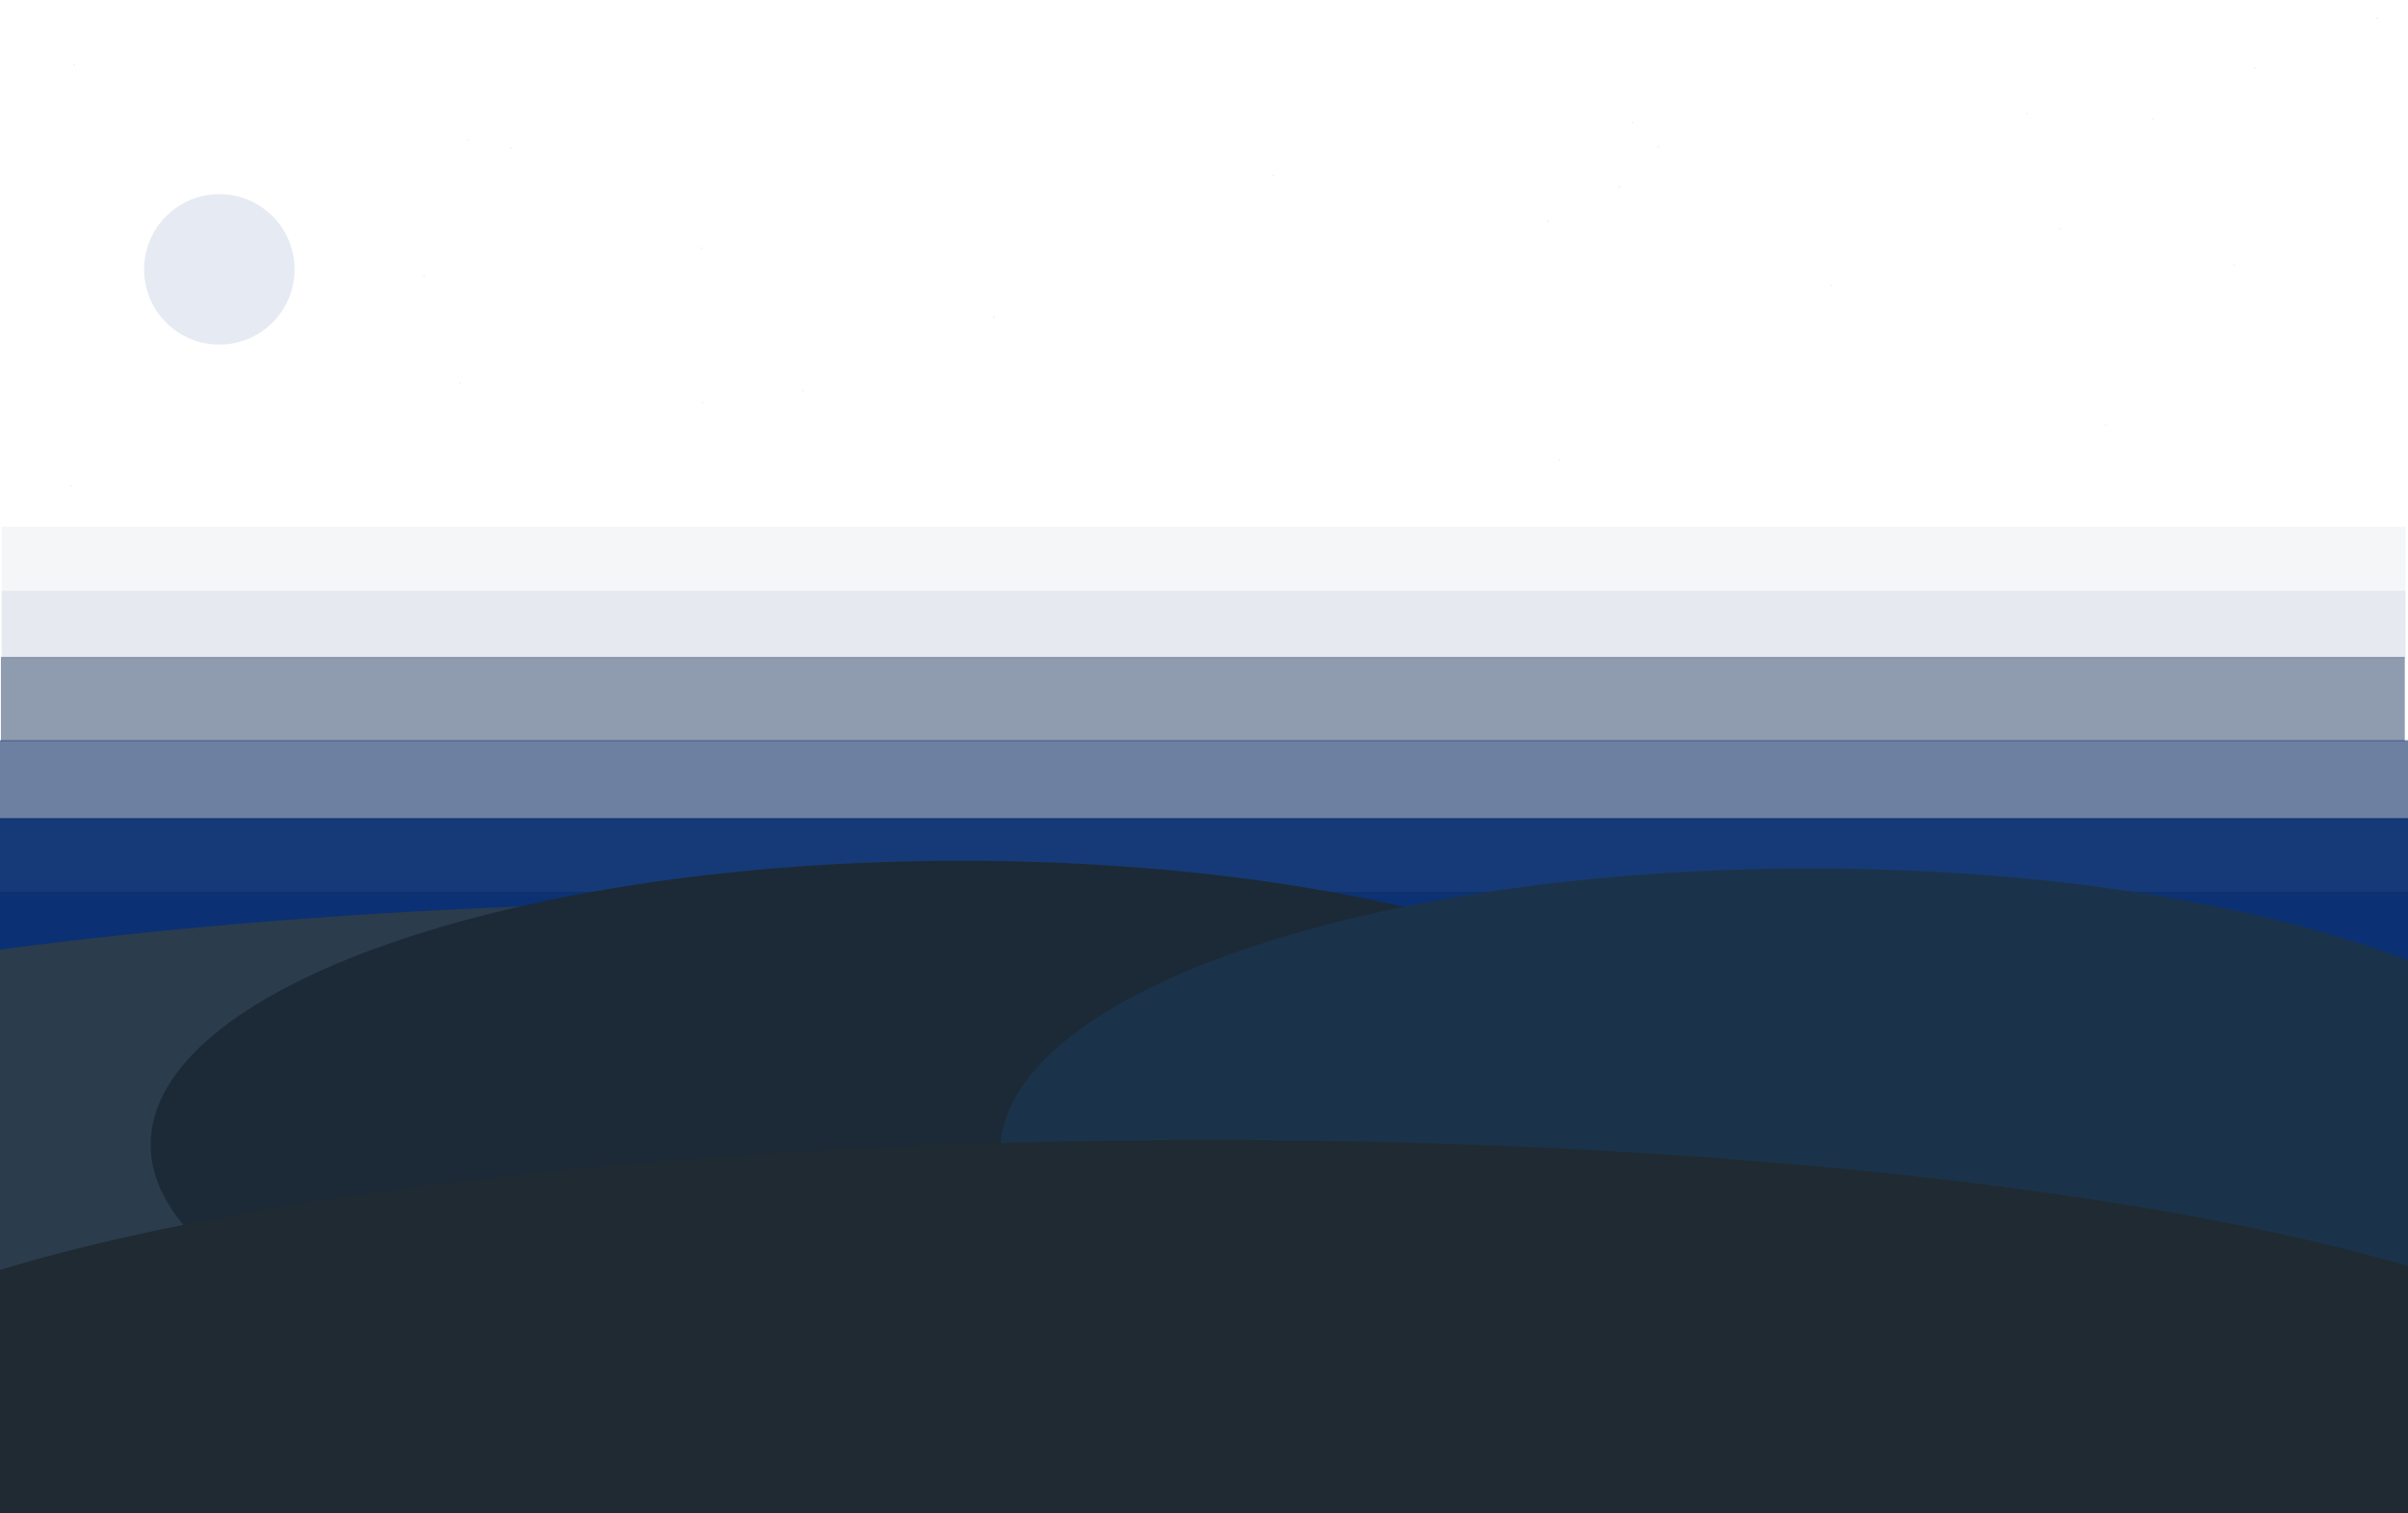
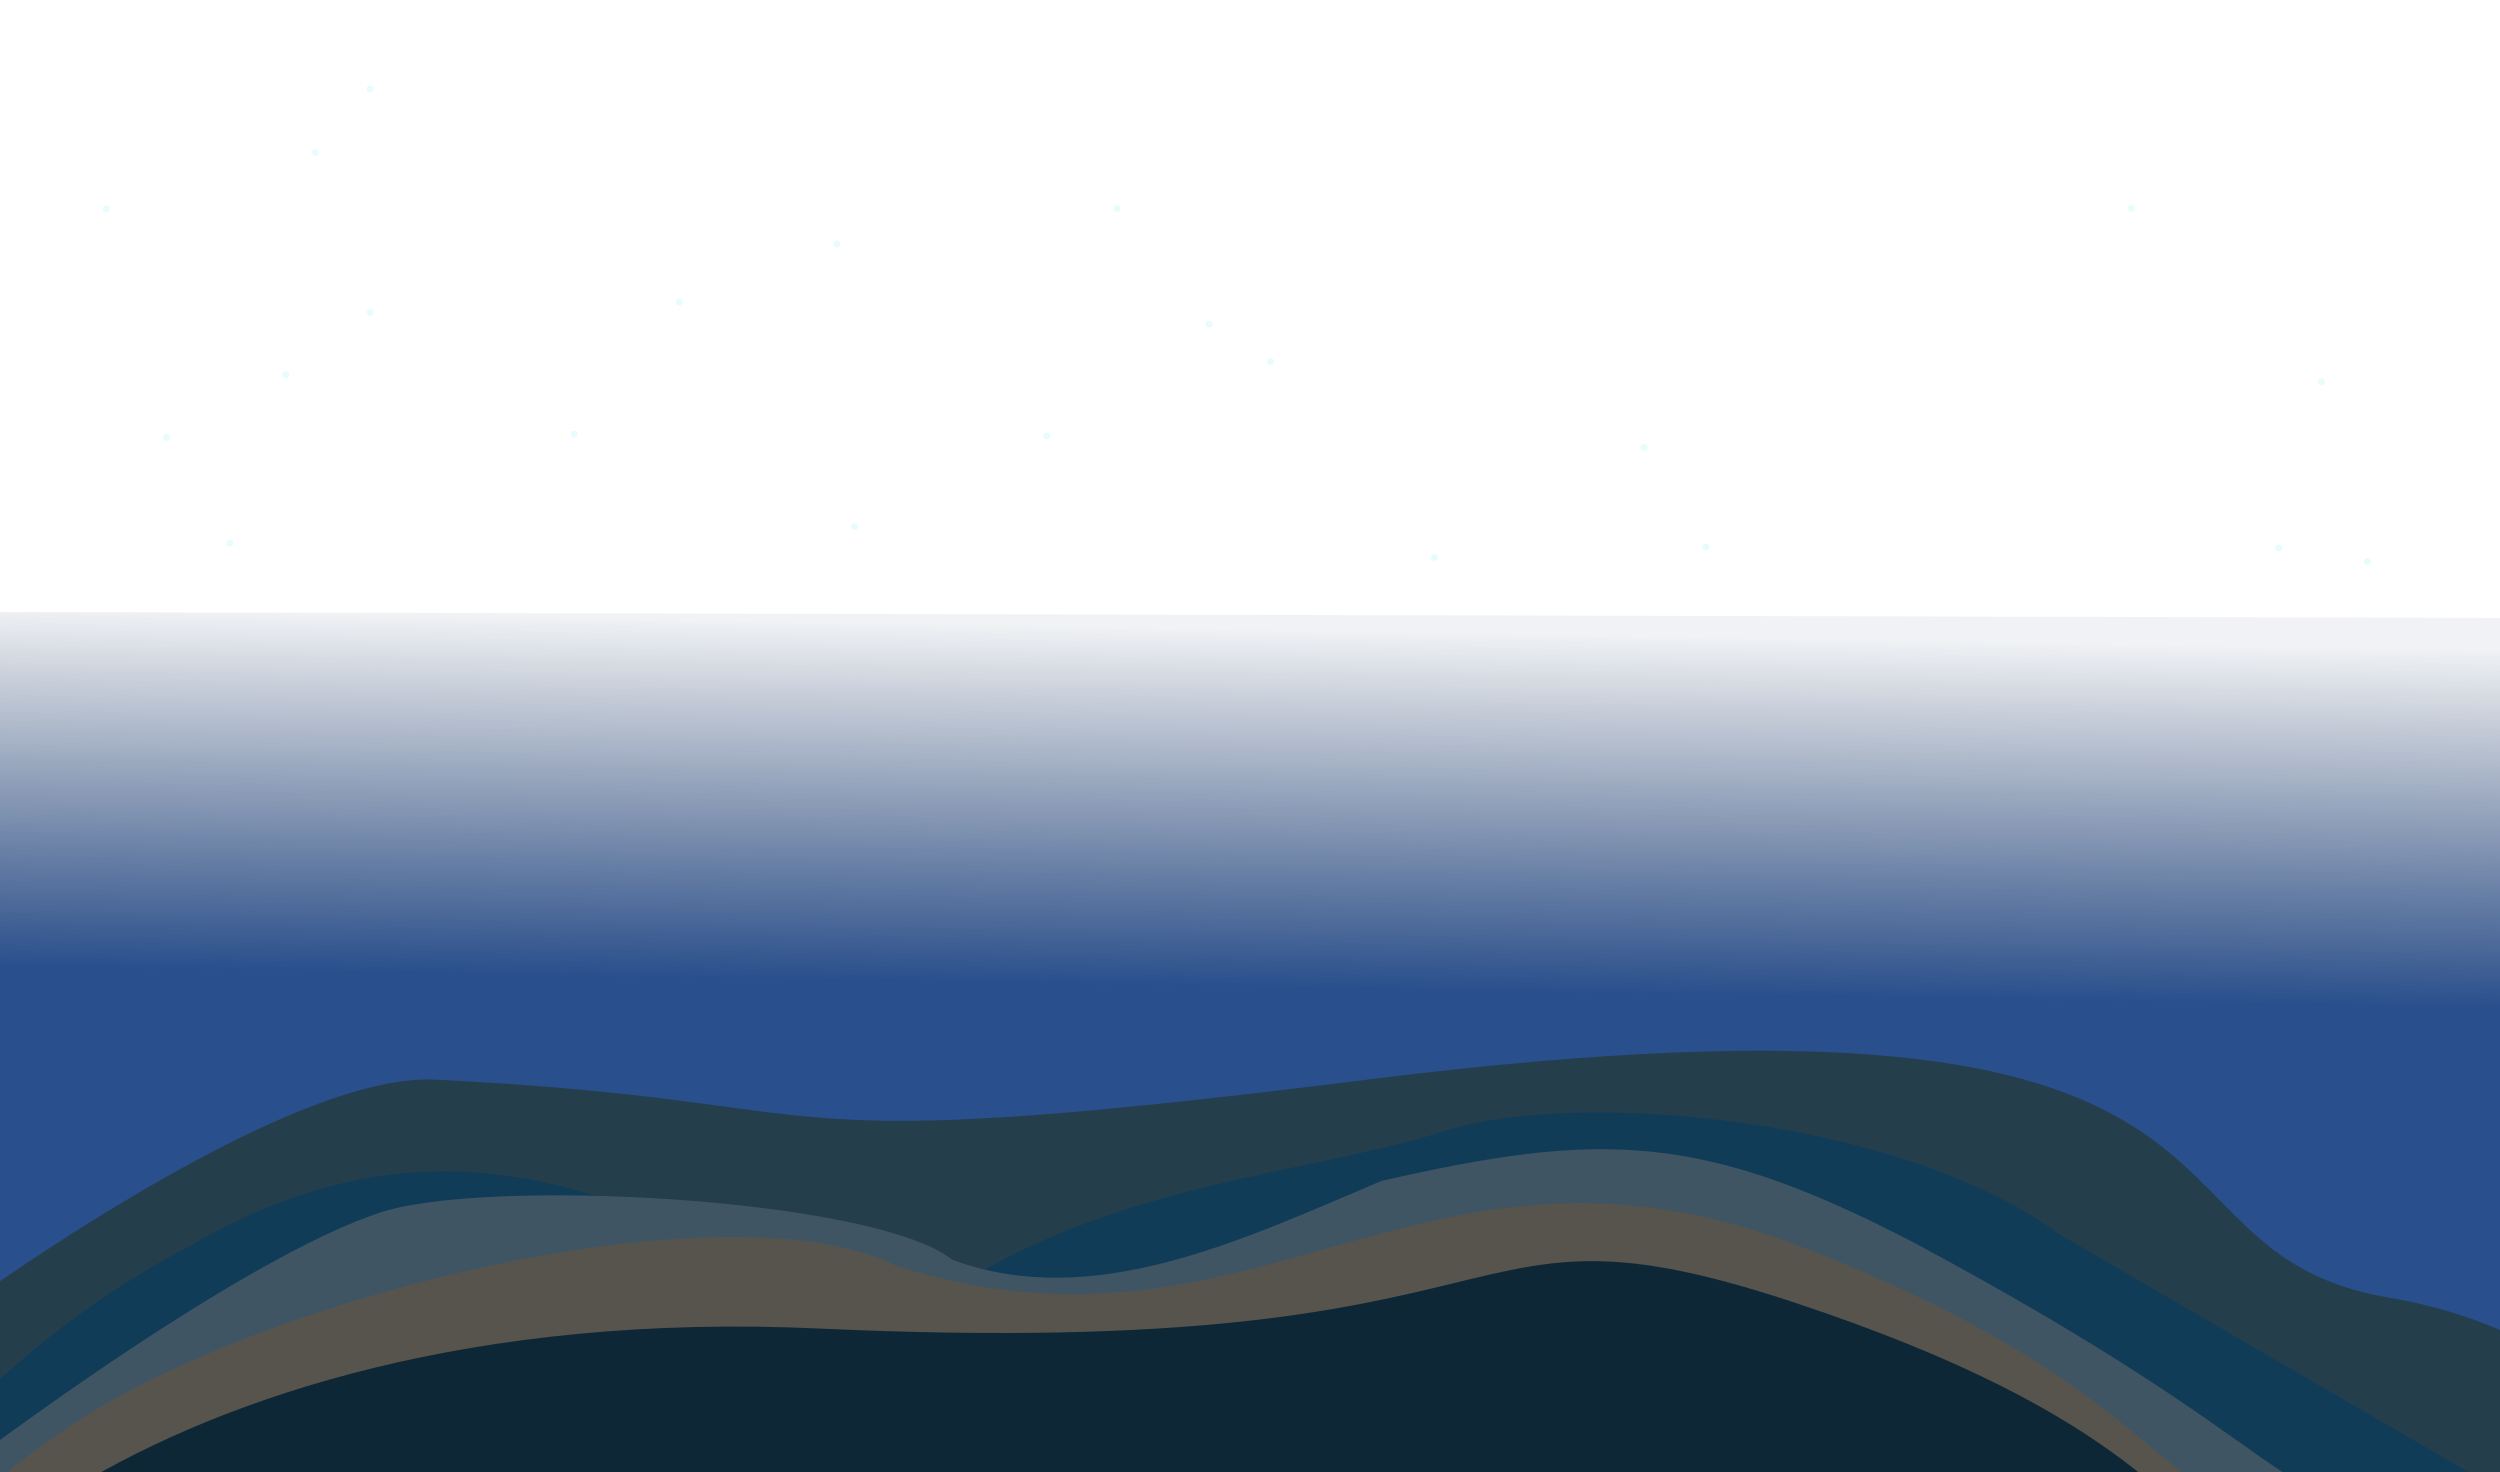
- <svg xmlns="http://www.w3.org/2000/svg" viewBox="1 -70.071 687.042 431.523">
-   <rect x="-0.532" y="184.37" width="689.407" height="30.248" style="fill: rgb(11, 48, 116);" />
-   <rect x="0.356" y="164.115" width="688.545" height="20.454" style="fill: rgba(217, 234, 241, 0.12);" />
-   <rect x="-0.511" y="141.157" width="688.961" height="22.786" style="fill: rgba(12, 44, 100, 0.6);" />
-   <rect x="2.942" y="-70.628" width="502.31" height="156.915" style="fill: rgba(216, 216, 216, 0);" />
-   <rect x="1.261" y="117.408" width="685.859" height="24.014" style="fill: rgba(19, 44, 86, 0.47);" />
-   <ellipse style="fill: rgb(230, 234, 243);" cx="63.579" cy="6.798" rx="21.464" ry="21.464" />
-   <ellipse style="fill: rgb(191, 222, 87);" />
-   <rect x="-2.096" y="213.45" width="689.407" height="149.796" style="fill: rgb(244, 241, 231);" />
-   <ellipse style="fill: rgb(43, 60, 77);" cx="231.644" cy="267.993" rx="411.047" ry="81.023" />
-   <ellipse style="fill: rgb(39, 52, 61);" cx="476.247" cy="276.657" rx="411.047" ry="81.023" />
-   <rect x="-0.032" y="163.385" width="688.961" height="22.786" style="fill: rgba(13, 50, 114, 0.96);" />
-   <ellipse style="fill: rgb(28, 42, 55);" cx="275.26" cy="256.571" rx="231.28" ry="81.023" />
-   <ellipse style="fill: rgb(26, 51, 74);" cx="517.648" cy="258.779" rx="231.28" ry="81.023" />
-   <ellipse style="fill: rgb(32, 42, 50);" cx="346.327" cy="336.272" rx="411.047" ry="81.023" />
-   <rect x="1.472" y="98.466" width="685.859" height="19.301" style="fill: rgba(7, 36, 91, 0.1);" />
-   <rect x="1.472" y="80.228" width="685.859" height="18.096" style="fill: rgba(10, 44, 85, 0.04);" />
-   <ellipse style="fill: rgb(224, 251, 255);" cx="134.616" cy="-30.161" rx="0.289" ry="0.289" />
-   <ellipse style="fill: rgb(224, 251, 255);" cx="146.667" cy="-27.694" rx="0.289" ry="0.289" />
-   <ellipse style="fill: rgb(224, 251, 255);" cx="201.178" cy="0.778" rx="0.289" ry="0.289" />
-   <ellipse style="fill: rgb(224, 251, 255);" cx="284.546" cy="20.365" rx="0.289" ry="0.289" />
-   <ellipse style="fill: rgb(224, 251, 255);" cx="364.368" cy="-20.021" rx="0.289" ry="0.289" />
-   <ellipse style="fill: rgb(224, 251, 255);" cx="445.904" cy="61.145" rx="0.289" ry="0.289" />
-   <ellipse style="fill: rgb(224, 251, 255);" cx="523.384" cy="11.398" rx="0.289" ry="0.289" />
-   <ellipse style="fill: rgb(224, 251, 255);" cx="601.79" cy="51.234" rx="0.289" ry="0.289" />
-   <ellipse style="fill: rgb(224, 251, 255);" cx="638.439" cy="5.512" rx="0.289" ry="0.289" />
-   <ellipse style="fill: rgb(224, 251, 255);" cx="579.375" cy="-37.622" rx="0.289" ry="0.289" />
-   <ellipse style="fill: rgb(224, 251, 255);" cx="588.859" cy="-4.817" rx="0.289" ry="0.289" />
-   <ellipse style="fill: rgb(224, 251, 255);" cx="679.231" cy="-64.87" rx="0.289" ry="0.289" />
-   <ellipse style="fill: rgb(224, 251, 255);" cx="644.348" cy="-50.734" rx="0.289" ry="0.289" />
-   <ellipse style="fill: rgb(224, 251, 255);" cx="615.195" cy="-36.174" rx="0.289" ry="0.289" />
-   <ellipse style="fill: rgb(224, 251, 255);" cx="442.592" cy="-7.053" rx="0.289" ry="0.289" />
-   <ellipse style="fill: rgb(224, 251, 255);" cx="466.781" cy="-35.084" rx="0.289" ry="0.289" />
-   <ellipse style="fill: rgb(224, 251, 255);" cx="462.992" cy="-16.808" rx="0.289" ry="0.289" />
-   <ellipse style="fill: rgb(224, 251, 255);" cx="474.19" cy="-28.201" rx="0.289" ry="0.289" />
-   <ellipse style="fill: rgb(224, 251, 255);" cx="201.451" cy="44.775" rx="0.289" ry="0.289" />
-   <ellipse style="fill: rgb(224, 251, 255);" cx="230.098" cy="41.406" rx="0.289" ry="0.289" />
-   <ellipse style="fill: rgb(224, 251, 255);" cx="22.117" cy="-51.644" rx="0.289" ry="0.289" />
-   <ellipse style="fill: rgb(224, 251, 255);" cx="21.24" cy="68.56" rx="0.289" ry="0.289" />
-   <ellipse style="fill: rgb(224, 251, 255);" cx="132.281" cy="39.156" rx="0.289" ry="0.289" />
-   <ellipse style="fill: rgb(224, 251, 255);" cx="121.957" cy="8.626" rx="0.289" ry="0.289" />
+ <svg xmlns="http://www.w3.org/2000/svg" viewBox="0 58.982 652.141 383.769">
+   <defs>
+     <linearGradient gradientUnits="userSpaceOnUse" x1="317.762" y1="177.935" x2="317.762" y2="471.598" id="gradient-1" gradientTransform="matrix(0.99982, 0.014429, -0.000816, 0.320386, -4.53959, 162.3675)">
+       <stop offset="0" style="stop-color: rgba(14, 41, 85, 0.06);" />
+       <stop offset="1" style="stop-color: rgba(17, 59, 127, 0.9);" />
+     </linearGradient>
+   </defs>
+   <ellipse style="fill: rgb(255, 255, 255);" cx="535.499" cy="185.845" rx="15.425" ry="15.425" />
+   <rect x="-2.331" y="220.716" width="654.87" height="190.469" style="fill: url(#gradient-1);" transform="matrix(0.999997, 0.00237, -0.00237, 0.999997, 0.750521, -2.10011)" />
+   <path style="fill: rgb(36, 62, 76);" d="M -35.249 419.595 C -43.261 424.169 66.528 338.287 113.511 340.61 C 228.552 346.298 188.311 361.712 357.536 340.511 C 605.88 309.397 550.907 385.308 623.091 397.457 C 688.796 408.515 713.291 462.817 704.976 453.742 L 686.967 484.069 L -44.181 490.66" />
+   <path style="fill-rule: nonzero; paint-order: fill; fill: rgb(17, 60, 87);" d="M -47.783 481.686 C -48.449 480.896 -20.649 420.636 49.814 383.828 C 150.302 325.437 208.281 420.679 250.426 394.031 C 292.571 367.383 343.236 364.826 377.028 353.953 C 410.82 343.079 495.509 350.16 537.512 381.138 C 537.512 381.138 696.426 473.477 696.616 473.704" />
+   <path style="fill: rgb(63, 85, 100);" d="M -76.801 505.578 C -109.488 516.704 39.988 395.423 98.343 375.56 C 124.949 365.969 227.916 371.292 248.402 387.599 C 285.159 401.225 324.262 382.307 360.397 367.021 C 417.474 354.004 443.905 354.223 499.781 383.408 C 602.918 438.809 590.633 451.545 629.833 453.206 C 671.569 466.408 702.702 513.432 696.656 513.02" />
+   <path style="fill: rgb(87, 84, 77);" d="M -44.656 502.044 C -50.168 492.441 -9.502 444.007 35.39 420.895 C 94.177 390.629 194.848 369.773 233.792 389.186 C 327.722 419.097 370.91 346.145 469.414 384.062 C 567.918 421.98 563.368 454.875 605.557 460.44 C 605.557 460.44 713.096 502.218 668.418 502.218" />
+   <path style="fill: rgb(14, 39, 54);" d="M -21.316 500.046 C -45.544 492.604 33.874 397.222 213.8 405.54 C 407.413 414.49 374.499 367.907 467.358 398.518 C 560.217 429.129 565.608 456.494 587.19 465.139 C 608.772 473.784 661.645 508.255 657.086 505.939" />
+   <ellipse style="fill: rgb(231, 252, 253);" cx="27.718" cy="113.491" rx="0.919" ry="0.919" />
+   <ellipse style="fill: rgb(231, 252, 253);" cx="96.506" cy="82.226" rx="0.919" ry="0.919" />
+   <ellipse style="fill: rgb(231, 252, 253);" cx="43.427" cy="173.072" rx="0.919" ry="0.919" />
+   <ellipse style="fill: rgb(231, 252, 253);" cx="315.37" cy="143.555" rx="0.919" ry="0.919" />
+   <ellipse style="fill: rgb(255, 255, 255);" cx="200.172" cy="110.473" rx="0.919" ry="0.919" />
+   <ellipse style="fill: rgb(255, 255, 255);" cx="148.16" cy="137.223" rx="0.919" ry="0.919" />
+   <ellipse style="fill: rgb(255, 255, 255);" cx="398.013" cy="86.669" rx="0.919" ry="0.919" />
+   <ellipse style="fill: rgb(255, 255, 255);" cx="572.052" cy="101.305" rx="0.919" ry="0.919" />
+   <ellipse style="fill: rgb(255, 255, 255);" cx="587.929" cy="80.456" rx="0.919" ry="0.919" />
+   <ellipse style="fill: rgb(231, 252, 253);" cx="331.471" cy="153.341" rx="0.919" ry="0.919" />
+   <ellipse style="fill: rgb(231, 252, 253);" cx="291.352" cy="113.408" rx="0.919" ry="0.919" />
+   <ellipse style="fill: rgb(255, 255, 255);" cx="615.851" cy="122.405" rx="0.919" ry="0.919" />
+   <ellipse style="fill: rgb(255, 255, 255);" cx="450.999" cy="126.869" rx="0.919" ry="0.919" />
+   <ellipse style="fill: rgb(255, 255, 255);" cx="230.062" cy="190.374" rx="0.919" ry="0.919" />
+   <ellipse style="fill: rgb(255, 255, 255);" cx="91.087" cy="196.645" rx="0.919" ry="0.919" />
+   <ellipse style="fill: rgb(231, 252, 253);" cx="96.506" cy="140.465" rx="0.919" ry="0.919" />
+   <ellipse style="fill: rgb(231, 252, 253);" cx="82.256" cy="98.744" rx="0.919" ry="0.919" />
+   <ellipse style="fill: rgb(231, 252, 253);" cx="222.914" cy="196.344" rx="0.919" ry="0.919" />
+   <ellipse style="fill: rgb(231, 252, 253);" cx="374.171" cy="204.417" rx="0.919" ry="0.919" />
+   <ellipse style="fill: rgb(231, 252, 253);" cx="273.081" cy="172.668" rx="0.919" ry="0.919" />
+   <ellipse style="fill: rgb(231, 252, 253);" cx="149.791" cy="172.259" rx="0.919" ry="0.919" />
+   <ellipse style="fill: rgb(231, 252, 253);" cx="59.989" cy="200.636" rx="0.919" ry="0.919" />
+   <ellipse style="fill: rgb(231, 252, 253);" cx="74.577" cy="156.751" rx="0.919" ry="0.919" />
+   <ellipse style="fill: rgb(231, 252, 253);" cx="177.203" cy="137.786" rx="0.919" ry="0.919" />
+   <ellipse style="fill: rgb(231, 252, 253);" cx="445.009" cy="201.671" rx="0.919" ry="0.919" />
+   <ellipse style="fill: rgb(231, 252, 253);" cx="428.796" cy="175.718" rx="0.919" ry="0.919" />
+   <ellipse style="fill: rgb(231, 252, 253);" cx="617.584" cy="205.461" rx="0.919" ry="0.919" />
+   <ellipse style="fill: rgb(231, 252, 253);" cx="594.424" cy="201.942" rx="0.919" ry="0.919" />
+   <ellipse style="fill: rgb(231, 252, 253);" cx="605.569" cy="158.577" rx="0.919" ry="0.919" />
+   <ellipse style="fill: rgb(231, 252, 253);" cx="555.967" cy="113.335" rx="0.919" ry="0.919" />
+   <ellipse style="fill: rgb(231, 252, 253);" cx="218.293" cy="122.66" rx="0.919" ry="0.919" />
</svg>
